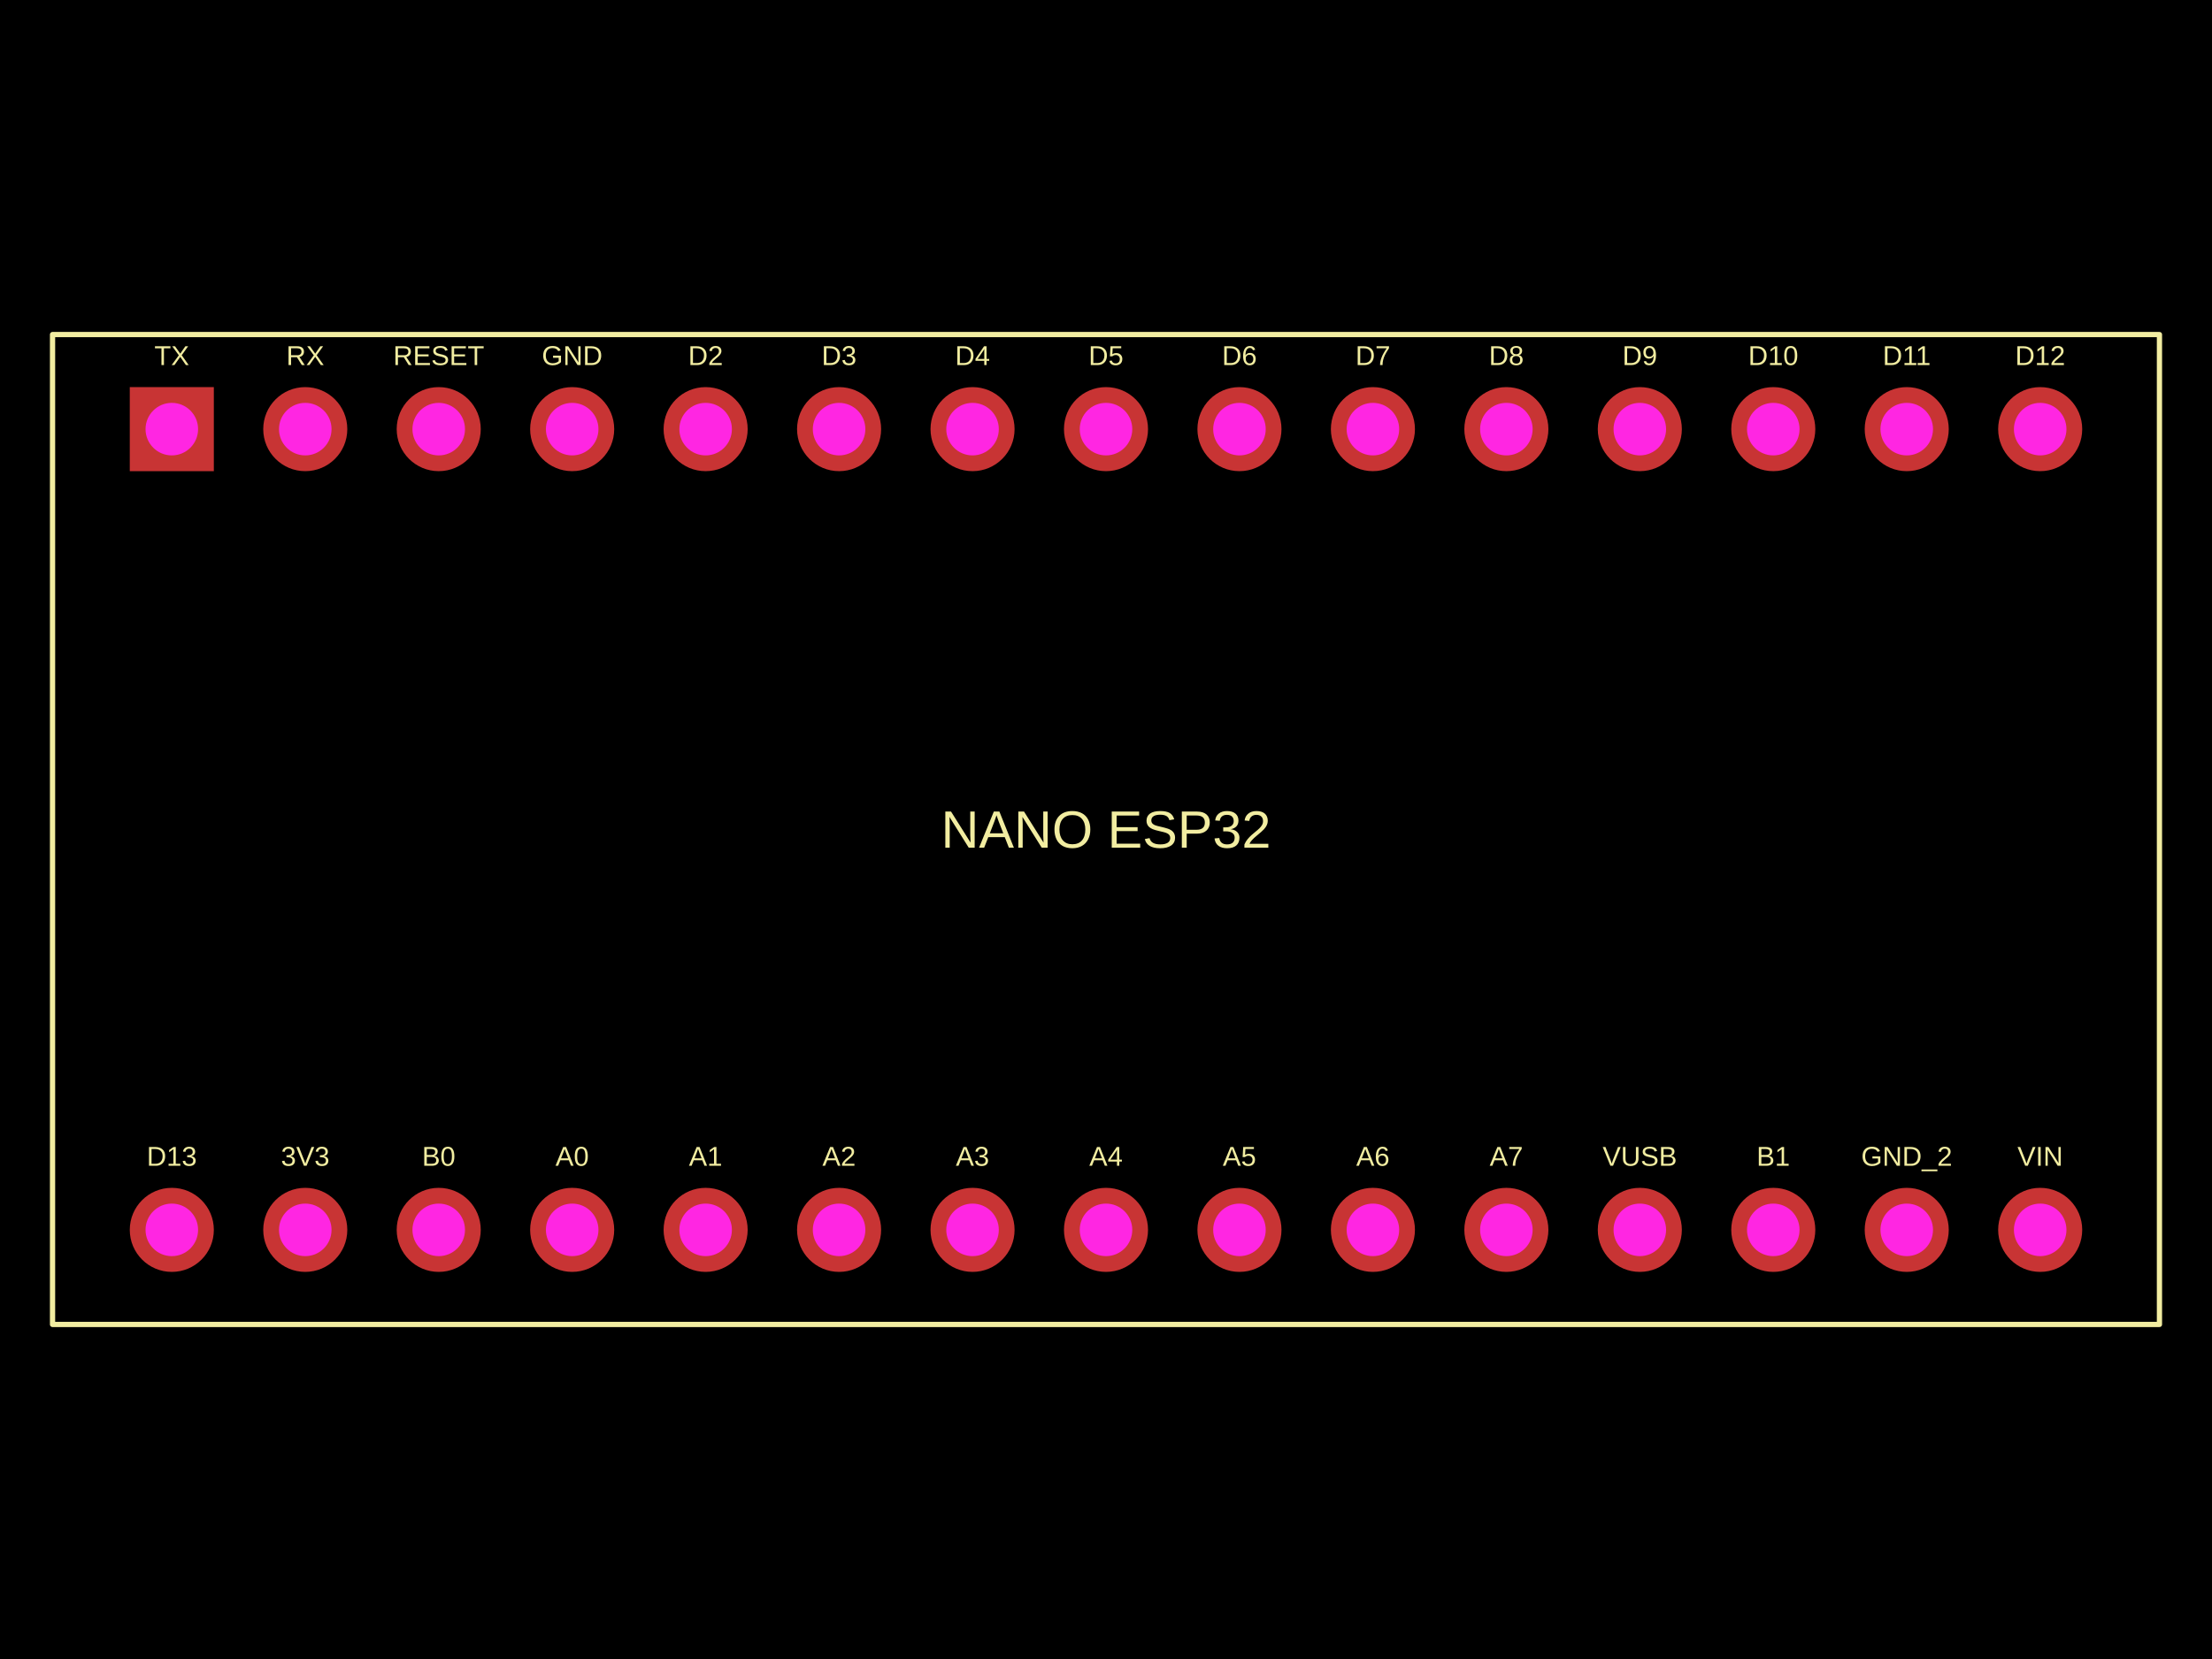
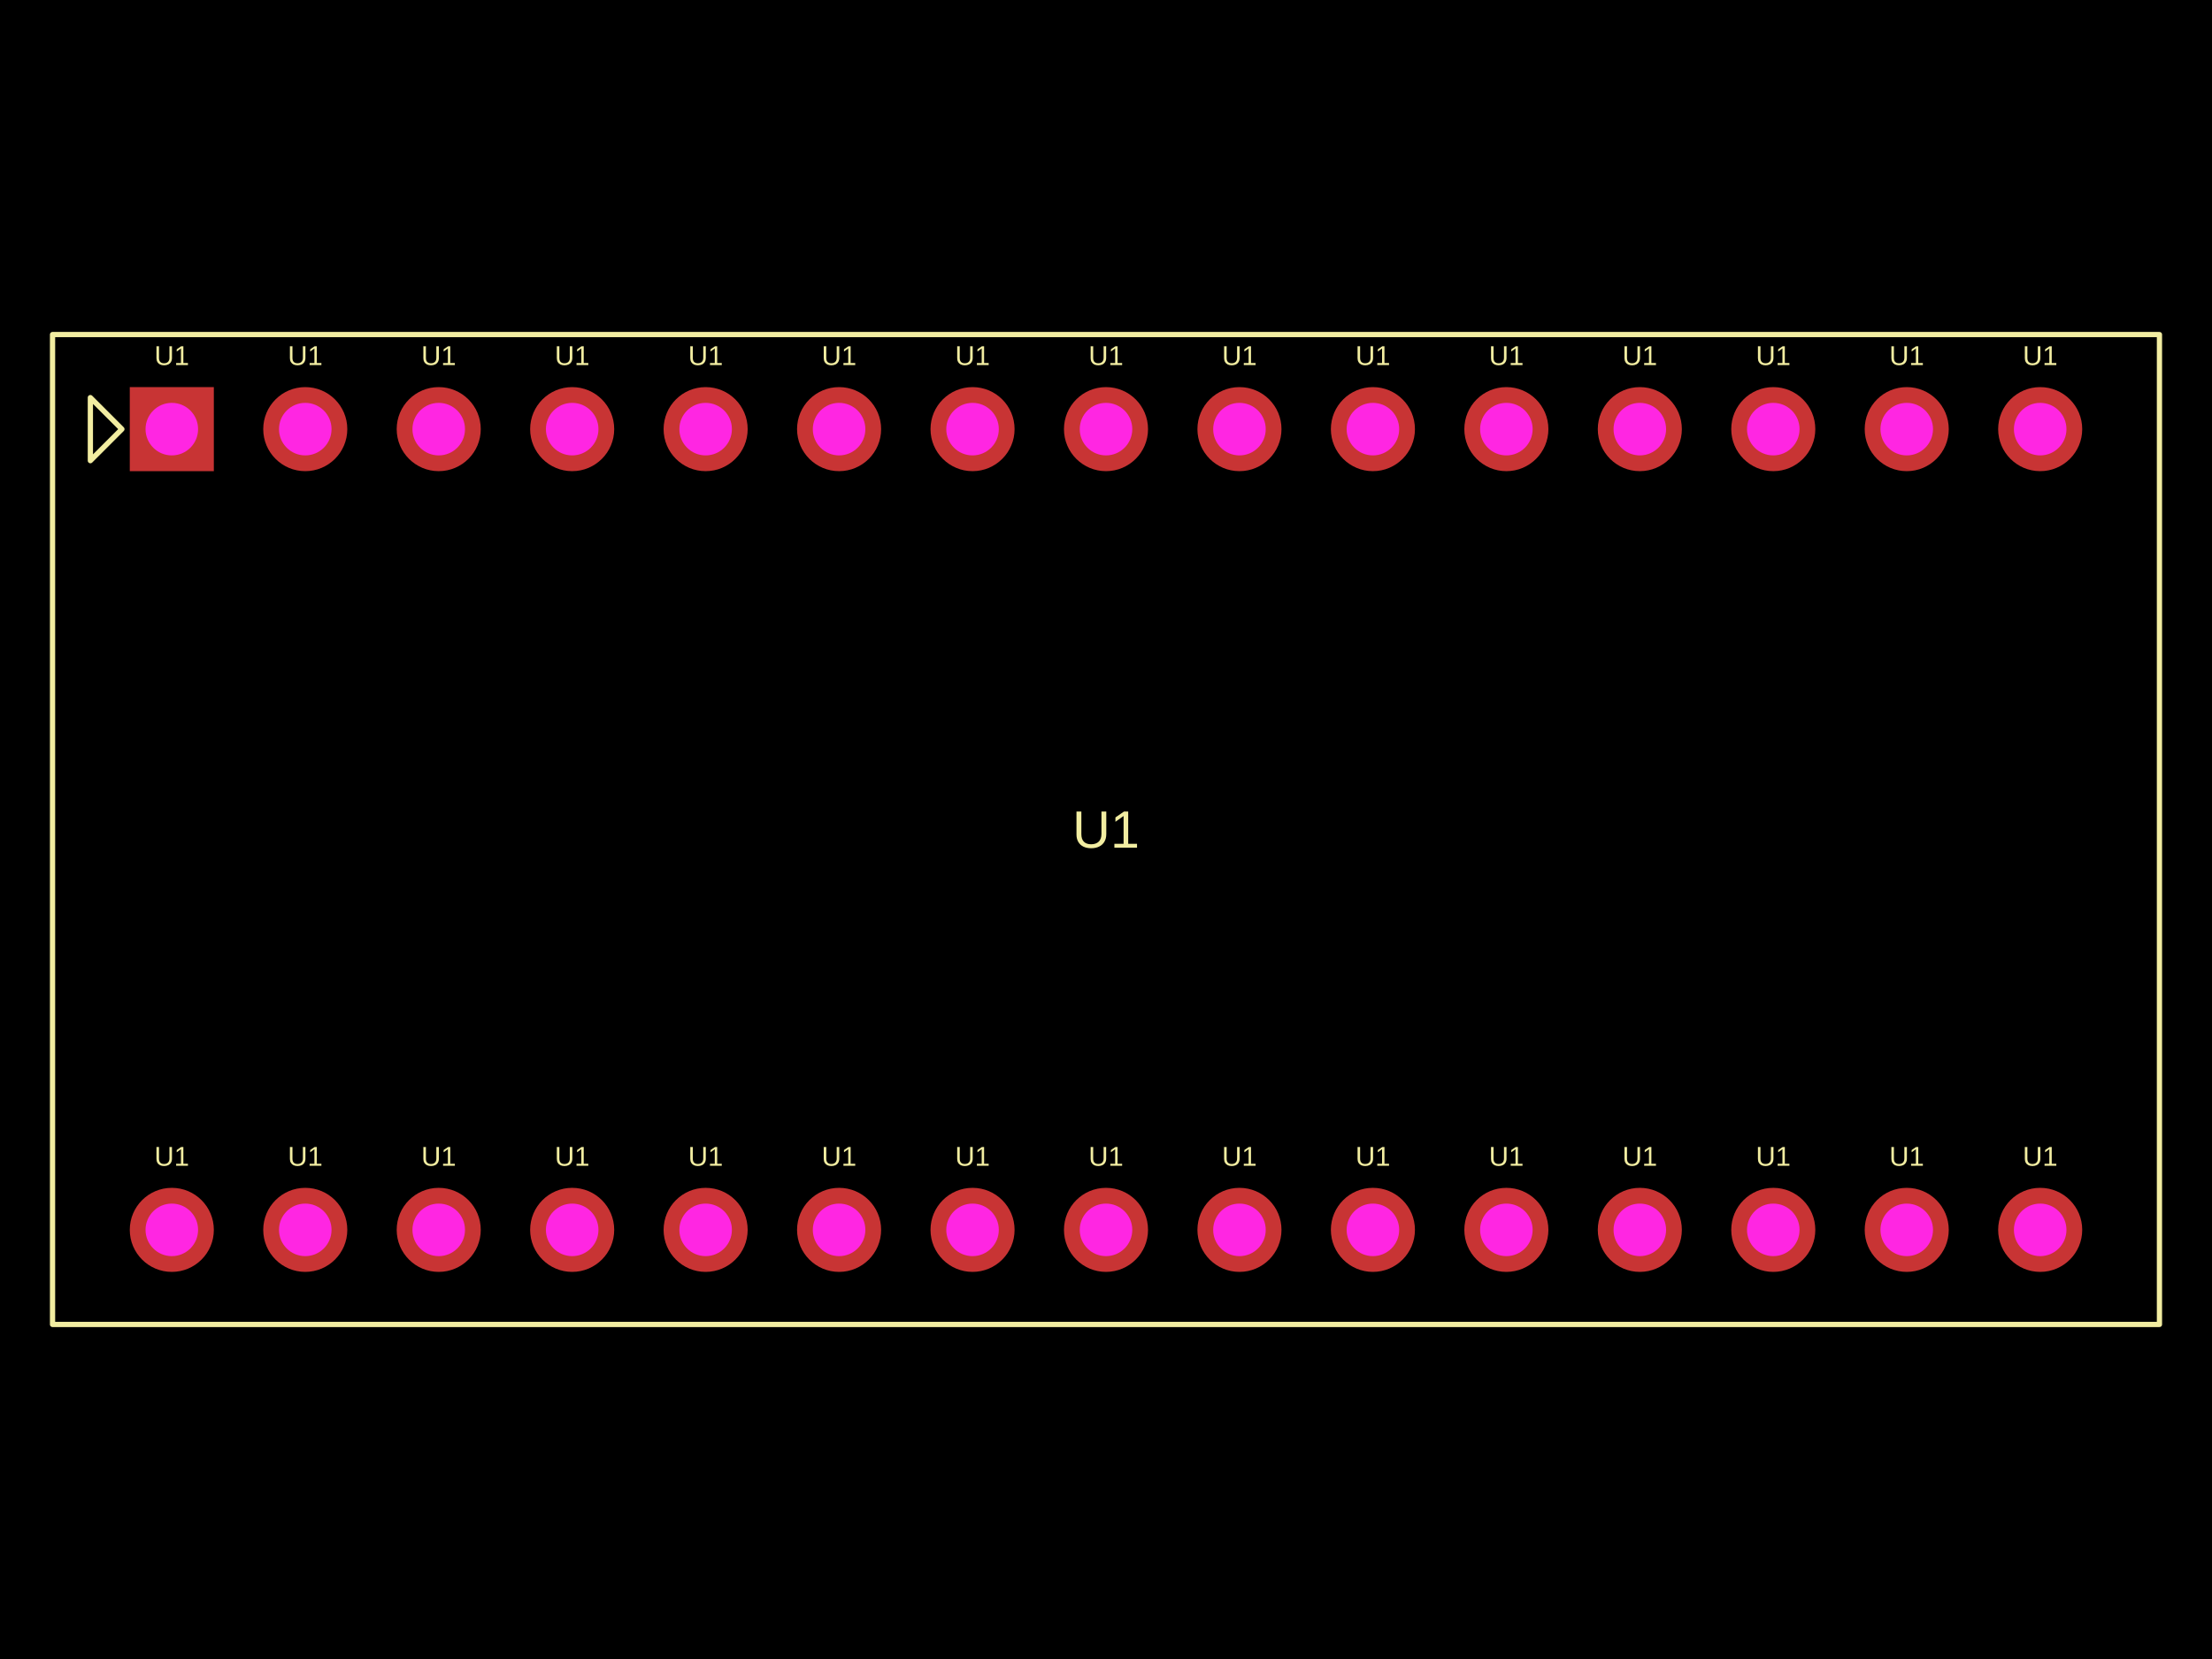
<svg xmlns="http://www.w3.org/2000/svg" width="800" height="600" data-software-used-string="@tscircuit/core@0.0.1580">
  <style />
  <rect class="boundary" x="0" y="0" fill="#000" width="800" height="600" data-type="pcb_background" data-pcb-layer="global" />
  <rect class="pcb-boundary" fill="none" stroke="#fff" stroke-width="0.3" x="19.002" y="120.998" width="761.995" height="358.005" data-type="pcb_boundary" data-pcb-layer="global" />
-   <text x="0" y="0" dx="0" dy="0" fill="#f2eda1" font-family="Arial, sans-serif" font-size="9.881" text-anchor="middle" dominant-baseline="central" transform="matrix(1,0,0,1,62.13777,128.5986)" class="pcb-silkscreen-text pcb-silkscreen-top" data-pcb-silkscreen-text-id="pcb_silkscreen_text_0" stroke="none" data-type="pcb_silkscreen_text" data-pcb-layer="top">TX</text>
-   <text x="0" y="0" dx="0" dy="0" fill="#f2eda1" font-family="Arial, sans-serif" font-size="9.881" text-anchor="middle" dominant-baseline="central" transform="matrix(1,0,0,1,110.4038,128.5986)" class="pcb-silkscreen-text pcb-silkscreen-top" data-pcb-silkscreen-text-id="pcb_silkscreen_text_1" stroke="none" data-type="pcb_silkscreen_text" data-pcb-layer="top">RX</text>
-   <text x="0" y="0" dx="0" dy="0" fill="#f2eda1" font-family="Arial, sans-serif" font-size="9.881" text-anchor="middle" dominant-baseline="central" transform="matrix(1,0,0,1,158.6698,128.5986)" class="pcb-silkscreen-text pcb-silkscreen-top" data-pcb-silkscreen-text-id="pcb_silkscreen_text_2" stroke="none" data-type="pcb_silkscreen_text" data-pcb-layer="top">RESET</text>
-   <text x="0" y="0" dx="0" dy="0" fill="#f2eda1" font-family="Arial, sans-serif" font-size="9.881" text-anchor="middle" dominant-baseline="central" transform="matrix(1,0,0,1,206.9359,128.5986)" class="pcb-silkscreen-text pcb-silkscreen-top" data-pcb-silkscreen-text-id="pcb_silkscreen_text_3" stroke="none" data-type="pcb_silkscreen_text" data-pcb-layer="top">GND</text>
-   <text x="0" y="0" dx="0" dy="0" fill="#f2eda1" font-family="Arial, sans-serif" font-size="9.881" text-anchor="middle" dominant-baseline="central" transform="matrix(1,0,0,1,255.2019,128.5986)" class="pcb-silkscreen-text pcb-silkscreen-top" data-pcb-silkscreen-text-id="pcb_silkscreen_text_4" stroke="none" data-type="pcb_silkscreen_text" data-pcb-layer="top">D2</text>
-   <text x="0" y="0" dx="0" dy="0" fill="#f2eda1" font-family="Arial, sans-serif" font-size="9.881" text-anchor="middle" dominant-baseline="central" transform="matrix(1,0,0,1,303.4679,128.5986)" class="pcb-silkscreen-text pcb-silkscreen-top" data-pcb-silkscreen-text-id="pcb_silkscreen_text_5" stroke="none" data-type="pcb_silkscreen_text" data-pcb-layer="top">D3</text>
-   <text x="0" y="0" dx="0" dy="0" fill="#f2eda1" font-family="Arial, sans-serif" font-size="9.881" text-anchor="middle" dominant-baseline="central" transform="matrix(1,0,0,1,351.734,128.5986)" class="pcb-silkscreen-text pcb-silkscreen-top" data-pcb-silkscreen-text-id="pcb_silkscreen_text_6" stroke="none" data-type="pcb_silkscreen_text" data-pcb-layer="top">D4</text>
-   <text x="0" y="0" dx="0" dy="0" fill="#f2eda1" font-family="Arial, sans-serif" font-size="9.881" text-anchor="middle" dominant-baseline="central" transform="matrix(1,0,0,1,400,128.5986)" class="pcb-silkscreen-text pcb-silkscreen-top" data-pcb-silkscreen-text-id="pcb_silkscreen_text_7" stroke="none" data-type="pcb_silkscreen_text" data-pcb-layer="top">D5</text>
-   <text x="0" y="0" dx="0" dy="0" fill="#f2eda1" font-family="Arial, sans-serif" font-size="9.881" text-anchor="middle" dominant-baseline="central" transform="matrix(1,0,0,1,448.266,128.5986)" class="pcb-silkscreen-text pcb-silkscreen-top" data-pcb-silkscreen-text-id="pcb_silkscreen_text_8" stroke="none" data-type="pcb_silkscreen_text" data-pcb-layer="top">D6</text>
-   <text x="0" y="0" dx="0" dy="0" fill="#f2eda1" font-family="Arial, sans-serif" font-size="9.881" text-anchor="middle" dominant-baseline="central" transform="matrix(1,0,0,1,496.5321,128.5986)" class="pcb-silkscreen-text pcb-silkscreen-top" data-pcb-silkscreen-text-id="pcb_silkscreen_text_9" stroke="none" data-type="pcb_silkscreen_text" data-pcb-layer="top">D7</text>
-   <text x="0" y="0" dx="0" dy="0" fill="#f2eda1" font-family="Arial, sans-serif" font-size="9.881" text-anchor="middle" dominant-baseline="central" transform="matrix(1,0,0,1,544.7981,128.5986)" class="pcb-silkscreen-text pcb-silkscreen-top" data-pcb-silkscreen-text-id="pcb_silkscreen_text_10" stroke="none" data-type="pcb_silkscreen_text" data-pcb-layer="top">D8</text>
-   <text x="0" y="0" dx="0" dy="0" fill="#f2eda1" font-family="Arial, sans-serif" font-size="9.881" text-anchor="middle" dominant-baseline="central" transform="matrix(1,0,0,1,593.0641,128.5986)" class="pcb-silkscreen-text pcb-silkscreen-top" data-pcb-silkscreen-text-id="pcb_silkscreen_text_11" stroke="none" data-type="pcb_silkscreen_text" data-pcb-layer="top">D9</text>
-   <text x="0" y="0" dx="0" dy="0" fill="#f2eda1" font-family="Arial, sans-serif" font-size="9.881" text-anchor="middle" dominant-baseline="central" transform="matrix(1,0,0,1,641.3302,128.5986)" class="pcb-silkscreen-text pcb-silkscreen-top" data-pcb-silkscreen-text-id="pcb_silkscreen_text_12" stroke="none" data-type="pcb_silkscreen_text" data-pcb-layer="top">D10</text>
-   <text x="0" y="0" dx="0" dy="0" fill="#f2eda1" font-family="Arial, sans-serif" font-size="9.881" text-anchor="middle" dominant-baseline="central" transform="matrix(1,0,0,1,689.5962,128.5986)" class="pcb-silkscreen-text pcb-silkscreen-top" data-pcb-silkscreen-text-id="pcb_silkscreen_text_13" stroke="none" data-type="pcb_silkscreen_text" data-pcb-layer="top">D11</text>
-   <text x="0" y="0" dx="0" dy="0" fill="#f2eda1" font-family="Arial, sans-serif" font-size="9.881" text-anchor="middle" dominant-baseline="central" transform="matrix(1,0,0,1,737.8622,128.5986)" class="pcb-silkscreen-text pcb-silkscreen-top" data-pcb-silkscreen-text-id="pcb_silkscreen_text_14" stroke="none" data-type="pcb_silkscreen_text" data-pcb-layer="top">D12</text>
-   <text x="0" y="0" dx="0" dy="0" fill="#f2eda1" font-family="Arial, sans-serif" font-size="9.881" text-anchor="middle" dominant-baseline="central" transform="matrix(1,0,0,1,62.13777,418.1948)" class="pcb-silkscreen-text pcb-silkscreen-top" data-pcb-silkscreen-text-id="pcb_silkscreen_text_15" stroke="none" data-type="pcb_silkscreen_text" data-pcb-layer="top">D13</text>
-   <text x="0" y="0" dx="0" dy="0" fill="#f2eda1" font-family="Arial, sans-serif" font-size="9.881" text-anchor="middle" dominant-baseline="central" transform="matrix(1,0,0,1,110.4038,418.1948)" class="pcb-silkscreen-text pcb-silkscreen-top" data-pcb-silkscreen-text-id="pcb_silkscreen_text_16" stroke="none" data-type="pcb_silkscreen_text" data-pcb-layer="top">3V3</text>
-   <text x="0" y="0" dx="0" dy="0" fill="#f2eda1" font-family="Arial, sans-serif" font-size="9.881" text-anchor="middle" dominant-baseline="central" transform="matrix(1,0,0,1,158.6698,418.1948)" class="pcb-silkscreen-text pcb-silkscreen-top" data-pcb-silkscreen-text-id="pcb_silkscreen_text_17" stroke="none" data-type="pcb_silkscreen_text" data-pcb-layer="top">B0</text>
-   <text x="0" y="0" dx="0" dy="0" fill="#f2eda1" font-family="Arial, sans-serif" font-size="9.881" text-anchor="middle" dominant-baseline="central" transform="matrix(1,0,0,1,206.9359,418.1948)" class="pcb-silkscreen-text pcb-silkscreen-top" data-pcb-silkscreen-text-id="pcb_silkscreen_text_18" stroke="none" data-type="pcb_silkscreen_text" data-pcb-layer="top">A0</text>
-   <text x="0" y="0" dx="0" dy="0" fill="#f2eda1" font-family="Arial, sans-serif" font-size="9.881" text-anchor="middle" dominant-baseline="central" transform="matrix(1,0,0,1,255.2019,418.1948)" class="pcb-silkscreen-text pcb-silkscreen-top" data-pcb-silkscreen-text-id="pcb_silkscreen_text_19" stroke="none" data-type="pcb_silkscreen_text" data-pcb-layer="top">A1</text>
-   <text x="0" y="0" dx="0" dy="0" fill="#f2eda1" font-family="Arial, sans-serif" font-size="9.881" text-anchor="middle" dominant-baseline="central" transform="matrix(1,0,0,1,303.4679,418.1948)" class="pcb-silkscreen-text pcb-silkscreen-top" data-pcb-silkscreen-text-id="pcb_silkscreen_text_20" stroke="none" data-type="pcb_silkscreen_text" data-pcb-layer="top">A2</text>
-   <text x="0" y="0" dx="0" dy="0" fill="#f2eda1" font-family="Arial, sans-serif" font-size="9.881" text-anchor="middle" dominant-baseline="central" transform="matrix(1,0,0,1,351.734,418.1948)" class="pcb-silkscreen-text pcb-silkscreen-top" data-pcb-silkscreen-text-id="pcb_silkscreen_text_21" stroke="none" data-type="pcb_silkscreen_text" data-pcb-layer="top">A3</text>
-   <text x="0" y="0" dx="0" dy="0" fill="#f2eda1" font-family="Arial, sans-serif" font-size="9.881" text-anchor="middle" dominant-baseline="central" transform="matrix(1,0,0,1,400,418.1948)" class="pcb-silkscreen-text pcb-silkscreen-top" data-pcb-silkscreen-text-id="pcb_silkscreen_text_22" stroke="none" data-type="pcb_silkscreen_text" data-pcb-layer="top">A4</text>
-   <text x="0" y="0" dx="0" dy="0" fill="#f2eda1" font-family="Arial, sans-serif" font-size="9.881" text-anchor="middle" dominant-baseline="central" transform="matrix(1,0,0,1,448.266,418.1948)" class="pcb-silkscreen-text pcb-silkscreen-top" data-pcb-silkscreen-text-id="pcb_silkscreen_text_23" stroke="none" data-type="pcb_silkscreen_text" data-pcb-layer="top">A5</text>
-   <text x="0" y="0" dx="0" dy="0" fill="#f2eda1" font-family="Arial, sans-serif" font-size="9.881" text-anchor="middle" dominant-baseline="central" transform="matrix(1,0,0,1,496.5321,418.1948)" class="pcb-silkscreen-text pcb-silkscreen-top" data-pcb-silkscreen-text-id="pcb_silkscreen_text_24" stroke="none" data-type="pcb_silkscreen_text" data-pcb-layer="top">A6</text>
-   <text x="0" y="0" dx="0" dy="0" fill="#f2eda1" font-family="Arial, sans-serif" font-size="9.881" text-anchor="middle" dominant-baseline="central" transform="matrix(1,0,0,1,544.7981,418.1948)" class="pcb-silkscreen-text pcb-silkscreen-top" data-pcb-silkscreen-text-id="pcb_silkscreen_text_25" stroke="none" data-type="pcb_silkscreen_text" data-pcb-layer="top">A7</text>
-   <text x="0" y="0" dx="0" dy="0" fill="#f2eda1" font-family="Arial, sans-serif" font-size="9.881" text-anchor="middle" dominant-baseline="central" transform="matrix(1,0,0,1,593.0641,418.1948)" class="pcb-silkscreen-text pcb-silkscreen-top" data-pcb-silkscreen-text-id="pcb_silkscreen_text_26" stroke="none" data-type="pcb_silkscreen_text" data-pcb-layer="top">VUSB</text>
-   <text x="0" y="0" dx="0" dy="0" fill="#f2eda1" font-family="Arial, sans-serif" font-size="9.881" text-anchor="middle" dominant-baseline="central" transform="matrix(1,0,0,1,641.3302,418.1948)" class="pcb-silkscreen-text pcb-silkscreen-top" data-pcb-silkscreen-text-id="pcb_silkscreen_text_27" stroke="none" data-type="pcb_silkscreen_text" data-pcb-layer="top">B1</text>
-   <text x="0" y="0" dx="0" dy="0" fill="#f2eda1" font-family="Arial, sans-serif" font-size="9.881" text-anchor="middle" dominant-baseline="central" transform="matrix(1,0,0,1,689.5962,418.1948)" class="pcb-silkscreen-text pcb-silkscreen-top" data-pcb-silkscreen-text-id="pcb_silkscreen_text_28" stroke="none" data-type="pcb_silkscreen_text" data-pcb-layer="top">GND_2</text>
-   <text x="0" y="0" dx="0" dy="0" fill="#f2eda1" font-family="Arial, sans-serif" font-size="9.881" text-anchor="middle" dominant-baseline="central" transform="matrix(1,0,0,1,737.8622,418.1948)" class="pcb-silkscreen-text pcb-silkscreen-top" data-pcb-silkscreen-text-id="pcb_silkscreen_text_29" stroke="none" data-type="pcb_silkscreen_text" data-pcb-layer="top">VIN</text>
+   <text x="0" y="0" dx="0" dy="0" fill="#f2eda1" font-family="Arial, sans-serif" font-size="9.881" text-anchor="middle" dominant-baseline="central" transform="matrix(1,0,0,1,62.13777,128.5986)" class="pcb-silkscreen-text pcb-silkscreen-top" data-pcb-silkscreen-text-id="pcb_silkscreen_text_0" stroke="none" data-type="pcb_silkscreen_text" data-pcb-layer="top">U1</text>
+   <text x="0" y="0" dx="0" dy="0" fill="#f2eda1" font-family="Arial, sans-serif" font-size="9.881" text-anchor="middle" dominant-baseline="central" transform="matrix(1,0,0,1,110.4038,128.5986)" class="pcb-silkscreen-text pcb-silkscreen-top" data-pcb-silkscreen-text-id="pcb_silkscreen_text_1" stroke="none" data-type="pcb_silkscreen_text" data-pcb-layer="top">U1</text>
+   <text x="0" y="0" dx="0" dy="0" fill="#f2eda1" font-family="Arial, sans-serif" font-size="9.881" text-anchor="middle" dominant-baseline="central" transform="matrix(1,0,0,1,158.6698,128.5986)" class="pcb-silkscreen-text pcb-silkscreen-top" data-pcb-silkscreen-text-id="pcb_silkscreen_text_2" stroke="none" data-type="pcb_silkscreen_text" data-pcb-layer="top">U1</text>
+   <text x="0" y="0" dx="0" dy="0" fill="#f2eda1" font-family="Arial, sans-serif" font-size="9.881" text-anchor="middle" dominant-baseline="central" transform="matrix(1,0,0,1,206.9359,128.5986)" class="pcb-silkscreen-text pcb-silkscreen-top" data-pcb-silkscreen-text-id="pcb_silkscreen_text_3" stroke="none" data-type="pcb_silkscreen_text" data-pcb-layer="top">U1</text>
+   <text x="0" y="0" dx="0" dy="0" fill="#f2eda1" font-family="Arial, sans-serif" font-size="9.881" text-anchor="middle" dominant-baseline="central" transform="matrix(1,0,0,1,255.2019,128.5986)" class="pcb-silkscreen-text pcb-silkscreen-top" data-pcb-silkscreen-text-id="pcb_silkscreen_text_4" stroke="none" data-type="pcb_silkscreen_text" data-pcb-layer="top">U1</text>
+   <text x="0" y="0" dx="0" dy="0" fill="#f2eda1" font-family="Arial, sans-serif" font-size="9.881" text-anchor="middle" dominant-baseline="central" transform="matrix(1,0,0,1,303.4679,128.5986)" class="pcb-silkscreen-text pcb-silkscreen-top" data-pcb-silkscreen-text-id="pcb_silkscreen_text_5" stroke="none" data-type="pcb_silkscreen_text" data-pcb-layer="top">U1</text>
+   <text x="0" y="0" dx="0" dy="0" fill="#f2eda1" font-family="Arial, sans-serif" font-size="9.881" text-anchor="middle" dominant-baseline="central" transform="matrix(1,0,0,1,351.734,128.5986)" class="pcb-silkscreen-text pcb-silkscreen-top" data-pcb-silkscreen-text-id="pcb_silkscreen_text_6" stroke="none" data-type="pcb_silkscreen_text" data-pcb-layer="top">U1</text>
+   <text x="0" y="0" dx="0" dy="0" fill="#f2eda1" font-family="Arial, sans-serif" font-size="9.881" text-anchor="middle" dominant-baseline="central" transform="matrix(1,0,0,1,400,128.5986)" class="pcb-silkscreen-text pcb-silkscreen-top" data-pcb-silkscreen-text-id="pcb_silkscreen_text_7" stroke="none" data-type="pcb_silkscreen_text" data-pcb-layer="top">U1</text>
+   <text x="0" y="0" dx="0" dy="0" fill="#f2eda1" font-family="Arial, sans-serif" font-size="9.881" text-anchor="middle" dominant-baseline="central" transform="matrix(1,0,0,1,448.266,128.5986)" class="pcb-silkscreen-text pcb-silkscreen-top" data-pcb-silkscreen-text-id="pcb_silkscreen_text_8" stroke="none" data-type="pcb_silkscreen_text" data-pcb-layer="top">U1</text>
+   <text x="0" y="0" dx="0" dy="0" fill="#f2eda1" font-family="Arial, sans-serif" font-size="9.881" text-anchor="middle" dominant-baseline="central" transform="matrix(1,0,0,1,496.5321,128.5986)" class="pcb-silkscreen-text pcb-silkscreen-top" data-pcb-silkscreen-text-id="pcb_silkscreen_text_9" stroke="none" data-type="pcb_silkscreen_text" data-pcb-layer="top">U1</text>
+   <text x="0" y="0" dx="0" dy="0" fill="#f2eda1" font-family="Arial, sans-serif" font-size="9.881" text-anchor="middle" dominant-baseline="central" transform="matrix(1,0,0,1,544.7981,128.5986)" class="pcb-silkscreen-text pcb-silkscreen-top" data-pcb-silkscreen-text-id="pcb_silkscreen_text_10" stroke="none" data-type="pcb_silkscreen_text" data-pcb-layer="top">U1</text>
+   <text x="0" y="0" dx="0" dy="0" fill="#f2eda1" font-family="Arial, sans-serif" font-size="9.881" text-anchor="middle" dominant-baseline="central" transform="matrix(1,0,0,1,593.0641,128.5986)" class="pcb-silkscreen-text pcb-silkscreen-top" data-pcb-silkscreen-text-id="pcb_silkscreen_text_11" stroke="none" data-type="pcb_silkscreen_text" data-pcb-layer="top">U1</text>
+   <text x="0" y="0" dx="0" dy="0" fill="#f2eda1" font-family="Arial, sans-serif" font-size="9.881" text-anchor="middle" dominant-baseline="central" transform="matrix(1,0,0,1,641.3302,128.5986)" class="pcb-silkscreen-text pcb-silkscreen-top" data-pcb-silkscreen-text-id="pcb_silkscreen_text_12" stroke="none" data-type="pcb_silkscreen_text" data-pcb-layer="top">U1</text>
+   <text x="0" y="0" dx="0" dy="0" fill="#f2eda1" font-family="Arial, sans-serif" font-size="9.881" text-anchor="middle" dominant-baseline="central" transform="matrix(1,0,0,1,689.5962,128.5986)" class="pcb-silkscreen-text pcb-silkscreen-top" data-pcb-silkscreen-text-id="pcb_silkscreen_text_13" stroke="none" data-type="pcb_silkscreen_text" data-pcb-layer="top">U1</text>
+   <text x="0" y="0" dx="0" dy="0" fill="#f2eda1" font-family="Arial, sans-serif" font-size="9.881" text-anchor="middle" dominant-baseline="central" transform="matrix(1,0,0,1,737.8622,128.5986)" class="pcb-silkscreen-text pcb-silkscreen-top" data-pcb-silkscreen-text-id="pcb_silkscreen_text_14" stroke="none" data-type="pcb_silkscreen_text" data-pcb-layer="top">U1</text>
+   <text x="0" y="0" dx="0" dy="0" fill="#f2eda1" font-family="Arial, sans-serif" font-size="9.881" text-anchor="middle" dominant-baseline="central" transform="matrix(1,0,0,1,62.13777,418.1948)" class="pcb-silkscreen-text pcb-silkscreen-top" data-pcb-silkscreen-text-id="pcb_silkscreen_text_15" stroke="none" data-type="pcb_silkscreen_text" data-pcb-layer="top">U1</text>
+   <text x="0" y="0" dx="0" dy="0" fill="#f2eda1" font-family="Arial, sans-serif" font-size="9.881" text-anchor="middle" dominant-baseline="central" transform="matrix(1,0,0,1,110.4038,418.1948)" class="pcb-silkscreen-text pcb-silkscreen-top" data-pcb-silkscreen-text-id="pcb_silkscreen_text_16" stroke="none" data-type="pcb_silkscreen_text" data-pcb-layer="top">U1</text>
+   <text x="0" y="0" dx="0" dy="0" fill="#f2eda1" font-family="Arial, sans-serif" font-size="9.881" text-anchor="middle" dominant-baseline="central" transform="matrix(1,0,0,1,158.6698,418.1948)" class="pcb-silkscreen-text pcb-silkscreen-top" data-pcb-silkscreen-text-id="pcb_silkscreen_text_17" stroke="none" data-type="pcb_silkscreen_text" data-pcb-layer="top">U1</text>
+   <text x="0" y="0" dx="0" dy="0" fill="#f2eda1" font-family="Arial, sans-serif" font-size="9.881" text-anchor="middle" dominant-baseline="central" transform="matrix(1,0,0,1,206.9359,418.1948)" class="pcb-silkscreen-text pcb-silkscreen-top" data-pcb-silkscreen-text-id="pcb_silkscreen_text_18" stroke="none" data-type="pcb_silkscreen_text" data-pcb-layer="top">U1</text>
+   <text x="0" y="0" dx="0" dy="0" fill="#f2eda1" font-family="Arial, sans-serif" font-size="9.881" text-anchor="middle" dominant-baseline="central" transform="matrix(1,0,0,1,255.2019,418.1948)" class="pcb-silkscreen-text pcb-silkscreen-top" data-pcb-silkscreen-text-id="pcb_silkscreen_text_19" stroke="none" data-type="pcb_silkscreen_text" data-pcb-layer="top">U1</text>
+   <text x="0" y="0" dx="0" dy="0" fill="#f2eda1" font-family="Arial, sans-serif" font-size="9.881" text-anchor="middle" dominant-baseline="central" transform="matrix(1,0,0,1,303.4679,418.1948)" class="pcb-silkscreen-text pcb-silkscreen-top" data-pcb-silkscreen-text-id="pcb_silkscreen_text_20" stroke="none" data-type="pcb_silkscreen_text" data-pcb-layer="top">U1</text>
+   <text x="0" y="0" dx="0" dy="0" fill="#f2eda1" font-family="Arial, sans-serif" font-size="9.881" text-anchor="middle" dominant-baseline="central" transform="matrix(1,0,0,1,351.734,418.1948)" class="pcb-silkscreen-text pcb-silkscreen-top" data-pcb-silkscreen-text-id="pcb_silkscreen_text_21" stroke="none" data-type="pcb_silkscreen_text" data-pcb-layer="top">U1</text>
+   <text x="0" y="0" dx="0" dy="0" fill="#f2eda1" font-family="Arial, sans-serif" font-size="9.881" text-anchor="middle" dominant-baseline="central" transform="matrix(1,0,0,1,400,418.1948)" class="pcb-silkscreen-text pcb-silkscreen-top" data-pcb-silkscreen-text-id="pcb_silkscreen_text_22" stroke="none" data-type="pcb_silkscreen_text" data-pcb-layer="top">U1</text>
+   <text x="0" y="0" dx="0" dy="0" fill="#f2eda1" font-family="Arial, sans-serif" font-size="9.881" text-anchor="middle" dominant-baseline="central" transform="matrix(1,0,0,1,448.266,418.1948)" class="pcb-silkscreen-text pcb-silkscreen-top" data-pcb-silkscreen-text-id="pcb_silkscreen_text_23" stroke="none" data-type="pcb_silkscreen_text" data-pcb-layer="top">U1</text>
+   <text x="0" y="0" dx="0" dy="0" fill="#f2eda1" font-family="Arial, sans-serif" font-size="9.881" text-anchor="middle" dominant-baseline="central" transform="matrix(1,0,0,1,496.5321,418.1948)" class="pcb-silkscreen-text pcb-silkscreen-top" data-pcb-silkscreen-text-id="pcb_silkscreen_text_24" stroke="none" data-type="pcb_silkscreen_text" data-pcb-layer="top">U1</text>
+   <text x="0" y="0" dx="0" dy="0" fill="#f2eda1" font-family="Arial, sans-serif" font-size="9.881" text-anchor="middle" dominant-baseline="central" transform="matrix(1,0,0,1,544.7981,418.1948)" class="pcb-silkscreen-text pcb-silkscreen-top" data-pcb-silkscreen-text-id="pcb_silkscreen_text_25" stroke="none" data-type="pcb_silkscreen_text" data-pcb-layer="top">U1</text>
+   <text x="0" y="0" dx="0" dy="0" fill="#f2eda1" font-family="Arial, sans-serif" font-size="9.881" text-anchor="middle" dominant-baseline="central" transform="matrix(1,0,0,1,593.0641,418.1948)" class="pcb-silkscreen-text pcb-silkscreen-top" data-pcb-silkscreen-text-id="pcb_silkscreen_text_26" stroke="none" data-type="pcb_silkscreen_text" data-pcb-layer="top">U1</text>
+   <text x="0" y="0" dx="0" dy="0" fill="#f2eda1" font-family="Arial, sans-serif" font-size="9.881" text-anchor="middle" dominant-baseline="central" transform="matrix(1,0,0,1,641.3302,418.1948)" class="pcb-silkscreen-text pcb-silkscreen-top" data-pcb-silkscreen-text-id="pcb_silkscreen_text_27" stroke="none" data-type="pcb_silkscreen_text" data-pcb-layer="top">U1</text>
+   <text x="0" y="0" dx="0" dy="0" fill="#f2eda1" font-family="Arial, sans-serif" font-size="9.881" text-anchor="middle" dominant-baseline="central" transform="matrix(1,0,0,1,689.5962,418.1948)" class="pcb-silkscreen-text pcb-silkscreen-top" data-pcb-silkscreen-text-id="pcb_silkscreen_text_28" stroke="none" data-type="pcb_silkscreen_text" data-pcb-layer="top">U1</text>
+   <text x="0" y="0" dx="0" dy="0" fill="#f2eda1" font-family="Arial, sans-serif" font-size="9.881" text-anchor="middle" dominant-baseline="central" transform="matrix(1,0,0,1,737.8622,418.1948)" class="pcb-silkscreen-text pcb-silkscreen-top" data-pcb-silkscreen-text-id="pcb_silkscreen_text_29" stroke="none" data-type="pcb_silkscreen_text" data-pcb-layer="top">U1</text>
  <path class="pcb-silkscreen pcb-silkscreen-top" d="M 19.002 479.002 L 780.998 479.002 L 780.998 120.998 L 19.002 120.998 L 19.002 479.002 Z" fill="none" stroke="#f2eda1" stroke-width="1.9" stroke-linecap="round" stroke-linejoin="round" data-pcb-component-id="pcb_component_0" data-pcb-silkscreen-path-id="pcb_silkscreen_path_0" data-type="pcb_silkscreen_path" data-pcb-layer="top" />
-   <text x="0" y="0" dx="0" dy="0" fill="#f2eda1" font-family="Arial, sans-serif" font-size="19.002" text-anchor="middle" dominant-baseline="central" transform="matrix(1,0,0,1,400,300)" class="pcb-silkscreen-text pcb-silkscreen-top" data-pcb-silkscreen-text-id="pcb_silkscreen_text_30" stroke="none" data-type="pcb_silkscreen_text" data-pcb-layer="top">NANO ESP32</text>
+   <path class="pcb-silkscreen pcb-silkscreen-top" d="M 44.086 155.202 L 32.684 166.603 L 32.684 143.8 L 44.086 155.202 Z" fill="none" stroke="#f2eda1" stroke-width="1.9" stroke-linecap="round" stroke-linejoin="round" data-pcb-component-id="pcb_component_0" data-pcb-silkscreen-path-id="pcb_silkscreen_path_1" data-type="pcb_silkscreen_path" data-pcb-layer="top" />
+   <text x="0" y="0" dx="0" dy="0" fill="#f2eda1" font-family="Arial, sans-serif" font-size="19.002" text-anchor="middle" dominant-baseline="central" transform="matrix(1,0,0,1,400,300)" class="pcb-silkscreen-text pcb-silkscreen-top" data-pcb-silkscreen-text-id="pcb_silkscreen_text_30" stroke="none" data-type="pcb_silkscreen_text" data-pcb-layer="top">U1</text>
  <g data-type="pcb_plated_hole" data-pcb-layer="through" data-pad-name="U1.TX">
    <rect class="pcb-hole-outer-pad" fill="rgb(200, 52, 52)" x="46.936" y="140" width="30.404" height="30.404" data-type="pcb_plated_hole" data-pcb-layer="top" />
    <circle class="pcb-hole-inner" fill="#FF26E2" cx="62.138" cy="155.202" r="9.501" data-type="pcb_plated_hole_drill" data-pcb-layer="drill" />
  </g>
  <g data-type="pcb_plated_hole" data-pcb-layer="through" data-pad-name="U1.RX">
    <circle class="pcb-hole-outer" fill="rgb(200, 52, 52)" cx="110.404" cy="155.202" r="15.202" data-type="pcb_plated_hole" data-pcb-layer="top" />
    <circle class="pcb-hole-inner" fill="#FF26E2" cx="110.404" cy="155.202" r="9.501" data-type="pcb_plated_hole_drill" data-pcb-layer="drill" />
  </g>
  <g data-type="pcb_plated_hole" data-pcb-layer="through" data-pad-name="U1.RESET">
    <circle class="pcb-hole-outer" fill="rgb(200, 52, 52)" cx="158.67" cy="155.202" r="15.202" data-type="pcb_plated_hole" data-pcb-layer="top" />
    <circle class="pcb-hole-inner" fill="#FF26E2" cx="158.67" cy="155.202" r="9.501" data-type="pcb_plated_hole_drill" data-pcb-layer="drill" />
  </g>
  <g data-type="pcb_plated_hole" data-pcb-layer="through" data-pad-name="U1.GND">
    <circle class="pcb-hole-outer" fill="rgb(200, 52, 52)" cx="206.936" cy="155.202" r="15.202" data-type="pcb_plated_hole" data-pcb-layer="top" />
    <circle class="pcb-hole-inner" fill="#FF26E2" cx="206.936" cy="155.202" r="9.501" data-type="pcb_plated_hole_drill" data-pcb-layer="drill" />
  </g>
  <g data-type="pcb_plated_hole" data-pcb-layer="through" data-pad-name="U1.D2">
    <circle class="pcb-hole-outer" fill="rgb(200, 52, 52)" cx="255.202" cy="155.202" r="15.202" data-type="pcb_plated_hole" data-pcb-layer="top" />
    <circle class="pcb-hole-inner" fill="#FF26E2" cx="255.202" cy="155.202" r="9.501" data-type="pcb_plated_hole_drill" data-pcb-layer="drill" />
  </g>
  <g data-type="pcb_plated_hole" data-pcb-layer="through" data-pad-name="U1.D3">
    <circle class="pcb-hole-outer" fill="rgb(200, 52, 52)" cx="303.468" cy="155.202" r="15.202" data-type="pcb_plated_hole" data-pcb-layer="top" />
    <circle class="pcb-hole-inner" fill="#FF26E2" cx="303.468" cy="155.202" r="9.501" data-type="pcb_plated_hole_drill" data-pcb-layer="drill" />
  </g>
  <g data-type="pcb_plated_hole" data-pcb-layer="through" data-pad-name="U1.D4">
    <circle class="pcb-hole-outer" fill="rgb(200, 52, 52)" cx="351.734" cy="155.202" r="15.202" data-type="pcb_plated_hole" data-pcb-layer="top" />
    <circle class="pcb-hole-inner" fill="#FF26E2" cx="351.734" cy="155.202" r="9.501" data-type="pcb_plated_hole_drill" data-pcb-layer="drill" />
  </g>
  <g data-type="pcb_plated_hole" data-pcb-layer="through" data-pad-name="U1.D5">
    <circle class="pcb-hole-outer" fill="rgb(200, 52, 52)" cx="400" cy="155.202" r="15.202" data-type="pcb_plated_hole" data-pcb-layer="top" />
    <circle class="pcb-hole-inner" fill="#FF26E2" cx="400" cy="155.202" r="9.501" data-type="pcb_plated_hole_drill" data-pcb-layer="drill" />
  </g>
  <g data-type="pcb_plated_hole" data-pcb-layer="through" data-pad-name="U1.D6">
    <circle class="pcb-hole-outer" fill="rgb(200, 52, 52)" cx="448.266" cy="155.202" r="15.202" data-type="pcb_plated_hole" data-pcb-layer="top" />
    <circle class="pcb-hole-inner" fill="#FF26E2" cx="448.266" cy="155.202" r="9.501" data-type="pcb_plated_hole_drill" data-pcb-layer="drill" />
  </g>
  <g data-type="pcb_plated_hole" data-pcb-layer="through" data-pad-name="U1.D7">
    <circle class="pcb-hole-outer" fill="rgb(200, 52, 52)" cx="496.532" cy="155.202" r="15.202" data-type="pcb_plated_hole" data-pcb-layer="top" />
    <circle class="pcb-hole-inner" fill="#FF26E2" cx="496.532" cy="155.202" r="9.501" data-type="pcb_plated_hole_drill" data-pcb-layer="drill" />
  </g>
  <g data-type="pcb_plated_hole" data-pcb-layer="through" data-pad-name="U1.D8">
    <circle class="pcb-hole-outer" fill="rgb(200, 52, 52)" cx="544.798" cy="155.202" r="15.202" data-type="pcb_plated_hole" data-pcb-layer="top" />
    <circle class="pcb-hole-inner" fill="#FF26E2" cx="544.798" cy="155.202" r="9.501" data-type="pcb_plated_hole_drill" data-pcb-layer="drill" />
  </g>
  <g data-type="pcb_plated_hole" data-pcb-layer="through" data-pad-name="U1.D9">
    <circle class="pcb-hole-outer" fill="rgb(200, 52, 52)" cx="593.064" cy="155.202" r="15.202" data-type="pcb_plated_hole" data-pcb-layer="top" />
    <circle class="pcb-hole-inner" fill="#FF26E2" cx="593.064" cy="155.202" r="9.501" data-type="pcb_plated_hole_drill" data-pcb-layer="drill" />
  </g>
  <g data-type="pcb_plated_hole" data-pcb-layer="through" data-pad-name="U1.D10">
    <circle class="pcb-hole-outer" fill="rgb(200, 52, 52)" cx="641.33" cy="155.202" r="15.202" data-type="pcb_plated_hole" data-pcb-layer="top" />
    <circle class="pcb-hole-inner" fill="#FF26E2" cx="641.33" cy="155.202" r="9.501" data-type="pcb_plated_hole_drill" data-pcb-layer="drill" />
  </g>
  <g data-type="pcb_plated_hole" data-pcb-layer="through" data-pad-name="U1.D11">
    <circle class="pcb-hole-outer" fill="rgb(200, 52, 52)" cx="689.596" cy="155.202" r="15.202" data-type="pcb_plated_hole" data-pcb-layer="top" />
    <circle class="pcb-hole-inner" fill="#FF26E2" cx="689.596" cy="155.202" r="9.501" data-type="pcb_plated_hole_drill" data-pcb-layer="drill" />
  </g>
  <g data-type="pcb_plated_hole" data-pcb-layer="through" data-pad-name="U1.D12">
    <circle class="pcb-hole-outer" fill="rgb(200, 52, 52)" cx="737.862" cy="155.202" r="15.202" data-type="pcb_plated_hole" data-pcb-layer="top" />
    <circle class="pcb-hole-inner" fill="#FF26E2" cx="737.862" cy="155.202" r="9.501" data-type="pcb_plated_hole_drill" data-pcb-layer="drill" />
  </g>
  <g data-type="pcb_plated_hole" data-pcb-layer="through" data-pad-name="U1.D13">
    <circle class="pcb-hole-outer" fill="rgb(200, 52, 52)" cx="62.138" cy="444.798" r="15.202" data-type="pcb_plated_hole" data-pcb-layer="top" />
    <circle class="pcb-hole-inner" fill="#FF26E2" cx="62.138" cy="444.798" r="9.501" data-type="pcb_plated_hole_drill" data-pcb-layer="drill" />
  </g>
  <g data-type="pcb_plated_hole" data-pcb-layer="through" data-pad-name="U1.3V3">
    <circle class="pcb-hole-outer" fill="rgb(200, 52, 52)" cx="110.404" cy="444.798" r="15.202" data-type="pcb_plated_hole" data-pcb-layer="top" />
    <circle class="pcb-hole-inner" fill="#FF26E2" cx="110.404" cy="444.798" r="9.501" data-type="pcb_plated_hole_drill" data-pcb-layer="drill" />
  </g>
  <g data-type="pcb_plated_hole" data-pcb-layer="through" data-pad-name="U1.B0">
    <circle class="pcb-hole-outer" fill="rgb(200, 52, 52)" cx="158.67" cy="444.798" r="15.202" data-type="pcb_plated_hole" data-pcb-layer="top" />
    <circle class="pcb-hole-inner" fill="#FF26E2" cx="158.67" cy="444.798" r="9.501" data-type="pcb_plated_hole_drill" data-pcb-layer="drill" />
  </g>
  <g data-type="pcb_plated_hole" data-pcb-layer="through" data-pad-name="U1.A0">
    <circle class="pcb-hole-outer" fill="rgb(200, 52, 52)" cx="206.936" cy="444.798" r="15.202" data-type="pcb_plated_hole" data-pcb-layer="top" />
    <circle class="pcb-hole-inner" fill="#FF26E2" cx="206.936" cy="444.798" r="9.501" data-type="pcb_plated_hole_drill" data-pcb-layer="drill" />
  </g>
  <g data-type="pcb_plated_hole" data-pcb-layer="through" data-pad-name="U1.A1">
    <circle class="pcb-hole-outer" fill="rgb(200, 52, 52)" cx="255.202" cy="444.798" r="15.202" data-type="pcb_plated_hole" data-pcb-layer="top" />
    <circle class="pcb-hole-inner" fill="#FF26E2" cx="255.202" cy="444.798" r="9.501" data-type="pcb_plated_hole_drill" data-pcb-layer="drill" />
  </g>
  <g data-type="pcb_plated_hole" data-pcb-layer="through" data-pad-name="U1.A2">
    <circle class="pcb-hole-outer" fill="rgb(200, 52, 52)" cx="303.468" cy="444.798" r="15.202" data-type="pcb_plated_hole" data-pcb-layer="top" />
    <circle class="pcb-hole-inner" fill="#FF26E2" cx="303.468" cy="444.798" r="9.501" data-type="pcb_plated_hole_drill" data-pcb-layer="drill" />
  </g>
  <g data-type="pcb_plated_hole" data-pcb-layer="through" data-pad-name="U1.A3">
    <circle class="pcb-hole-outer" fill="rgb(200, 52, 52)" cx="351.734" cy="444.798" r="15.202" data-type="pcb_plated_hole" data-pcb-layer="top" />
    <circle class="pcb-hole-inner" fill="#FF26E2" cx="351.734" cy="444.798" r="9.501" data-type="pcb_plated_hole_drill" data-pcb-layer="drill" />
  </g>
  <g data-type="pcb_plated_hole" data-pcb-layer="through" data-pad-name="U1.A4">
    <circle class="pcb-hole-outer" fill="rgb(200, 52, 52)" cx="400" cy="444.798" r="15.202" data-type="pcb_plated_hole" data-pcb-layer="top" />
    <circle class="pcb-hole-inner" fill="#FF26E2" cx="400" cy="444.798" r="9.501" data-type="pcb_plated_hole_drill" data-pcb-layer="drill" />
  </g>
  <g data-type="pcb_plated_hole" data-pcb-layer="through" data-pad-name="U1.A5">
    <circle class="pcb-hole-outer" fill="rgb(200, 52, 52)" cx="448.266" cy="444.798" r="15.202" data-type="pcb_plated_hole" data-pcb-layer="top" />
    <circle class="pcb-hole-inner" fill="#FF26E2" cx="448.266" cy="444.798" r="9.501" data-type="pcb_plated_hole_drill" data-pcb-layer="drill" />
  </g>
  <g data-type="pcb_plated_hole" data-pcb-layer="through" data-pad-name="U1.A6">
    <circle class="pcb-hole-outer" fill="rgb(200, 52, 52)" cx="496.532" cy="444.798" r="15.202" data-type="pcb_plated_hole" data-pcb-layer="top" />
    <circle class="pcb-hole-inner" fill="#FF26E2" cx="496.532" cy="444.798" r="9.501" data-type="pcb_plated_hole_drill" data-pcb-layer="drill" />
  </g>
  <g data-type="pcb_plated_hole" data-pcb-layer="through" data-pad-name="U1.A7">
    <circle class="pcb-hole-outer" fill="rgb(200, 52, 52)" cx="544.798" cy="444.798" r="15.202" data-type="pcb_plated_hole" data-pcb-layer="top" />
    <circle class="pcb-hole-inner" fill="#FF26E2" cx="544.798" cy="444.798" r="9.501" data-type="pcb_plated_hole_drill" data-pcb-layer="drill" />
  </g>
  <g data-type="pcb_plated_hole" data-pcb-layer="through" data-pad-name="U1.VUSB">
    <circle class="pcb-hole-outer" fill="rgb(200, 52, 52)" cx="593.064" cy="444.798" r="15.202" data-type="pcb_plated_hole" data-pcb-layer="top" />
    <circle class="pcb-hole-inner" fill="#FF26E2" cx="593.064" cy="444.798" r="9.501" data-type="pcb_plated_hole_drill" data-pcb-layer="drill" />
  </g>
  <g data-type="pcb_plated_hole" data-pcb-layer="through" data-pad-name="U1.B1">
    <circle class="pcb-hole-outer" fill="rgb(200, 52, 52)" cx="641.33" cy="444.798" r="15.202" data-type="pcb_plated_hole" data-pcb-layer="top" />
    <circle class="pcb-hole-inner" fill="#FF26E2" cx="641.33" cy="444.798" r="9.501" data-type="pcb_plated_hole_drill" data-pcb-layer="drill" />
  </g>
  <g data-type="pcb_plated_hole" data-pcb-layer="through" data-pad-name="U1.GND_2">
    <circle class="pcb-hole-outer" fill="rgb(200, 52, 52)" cx="689.596" cy="444.798" r="15.202" data-type="pcb_plated_hole" data-pcb-layer="top" />
    <circle class="pcb-hole-inner" fill="#FF26E2" cx="689.596" cy="444.798" r="9.501" data-type="pcb_plated_hole_drill" data-pcb-layer="drill" />
  </g>
  <g data-type="pcb_plated_hole" data-pcb-layer="through" data-pad-name="U1.VIN">
    <circle class="pcb-hole-outer" fill="rgb(200, 52, 52)" cx="737.862" cy="444.798" r="15.202" data-type="pcb_plated_hole" data-pcb-layer="top" />
    <circle class="pcb-hole-inner" fill="#FF26E2" cx="737.862" cy="444.798" r="9.501" data-type="pcb_plated_hole_drill" data-pcb-layer="drill" />
  </g>
</svg>
